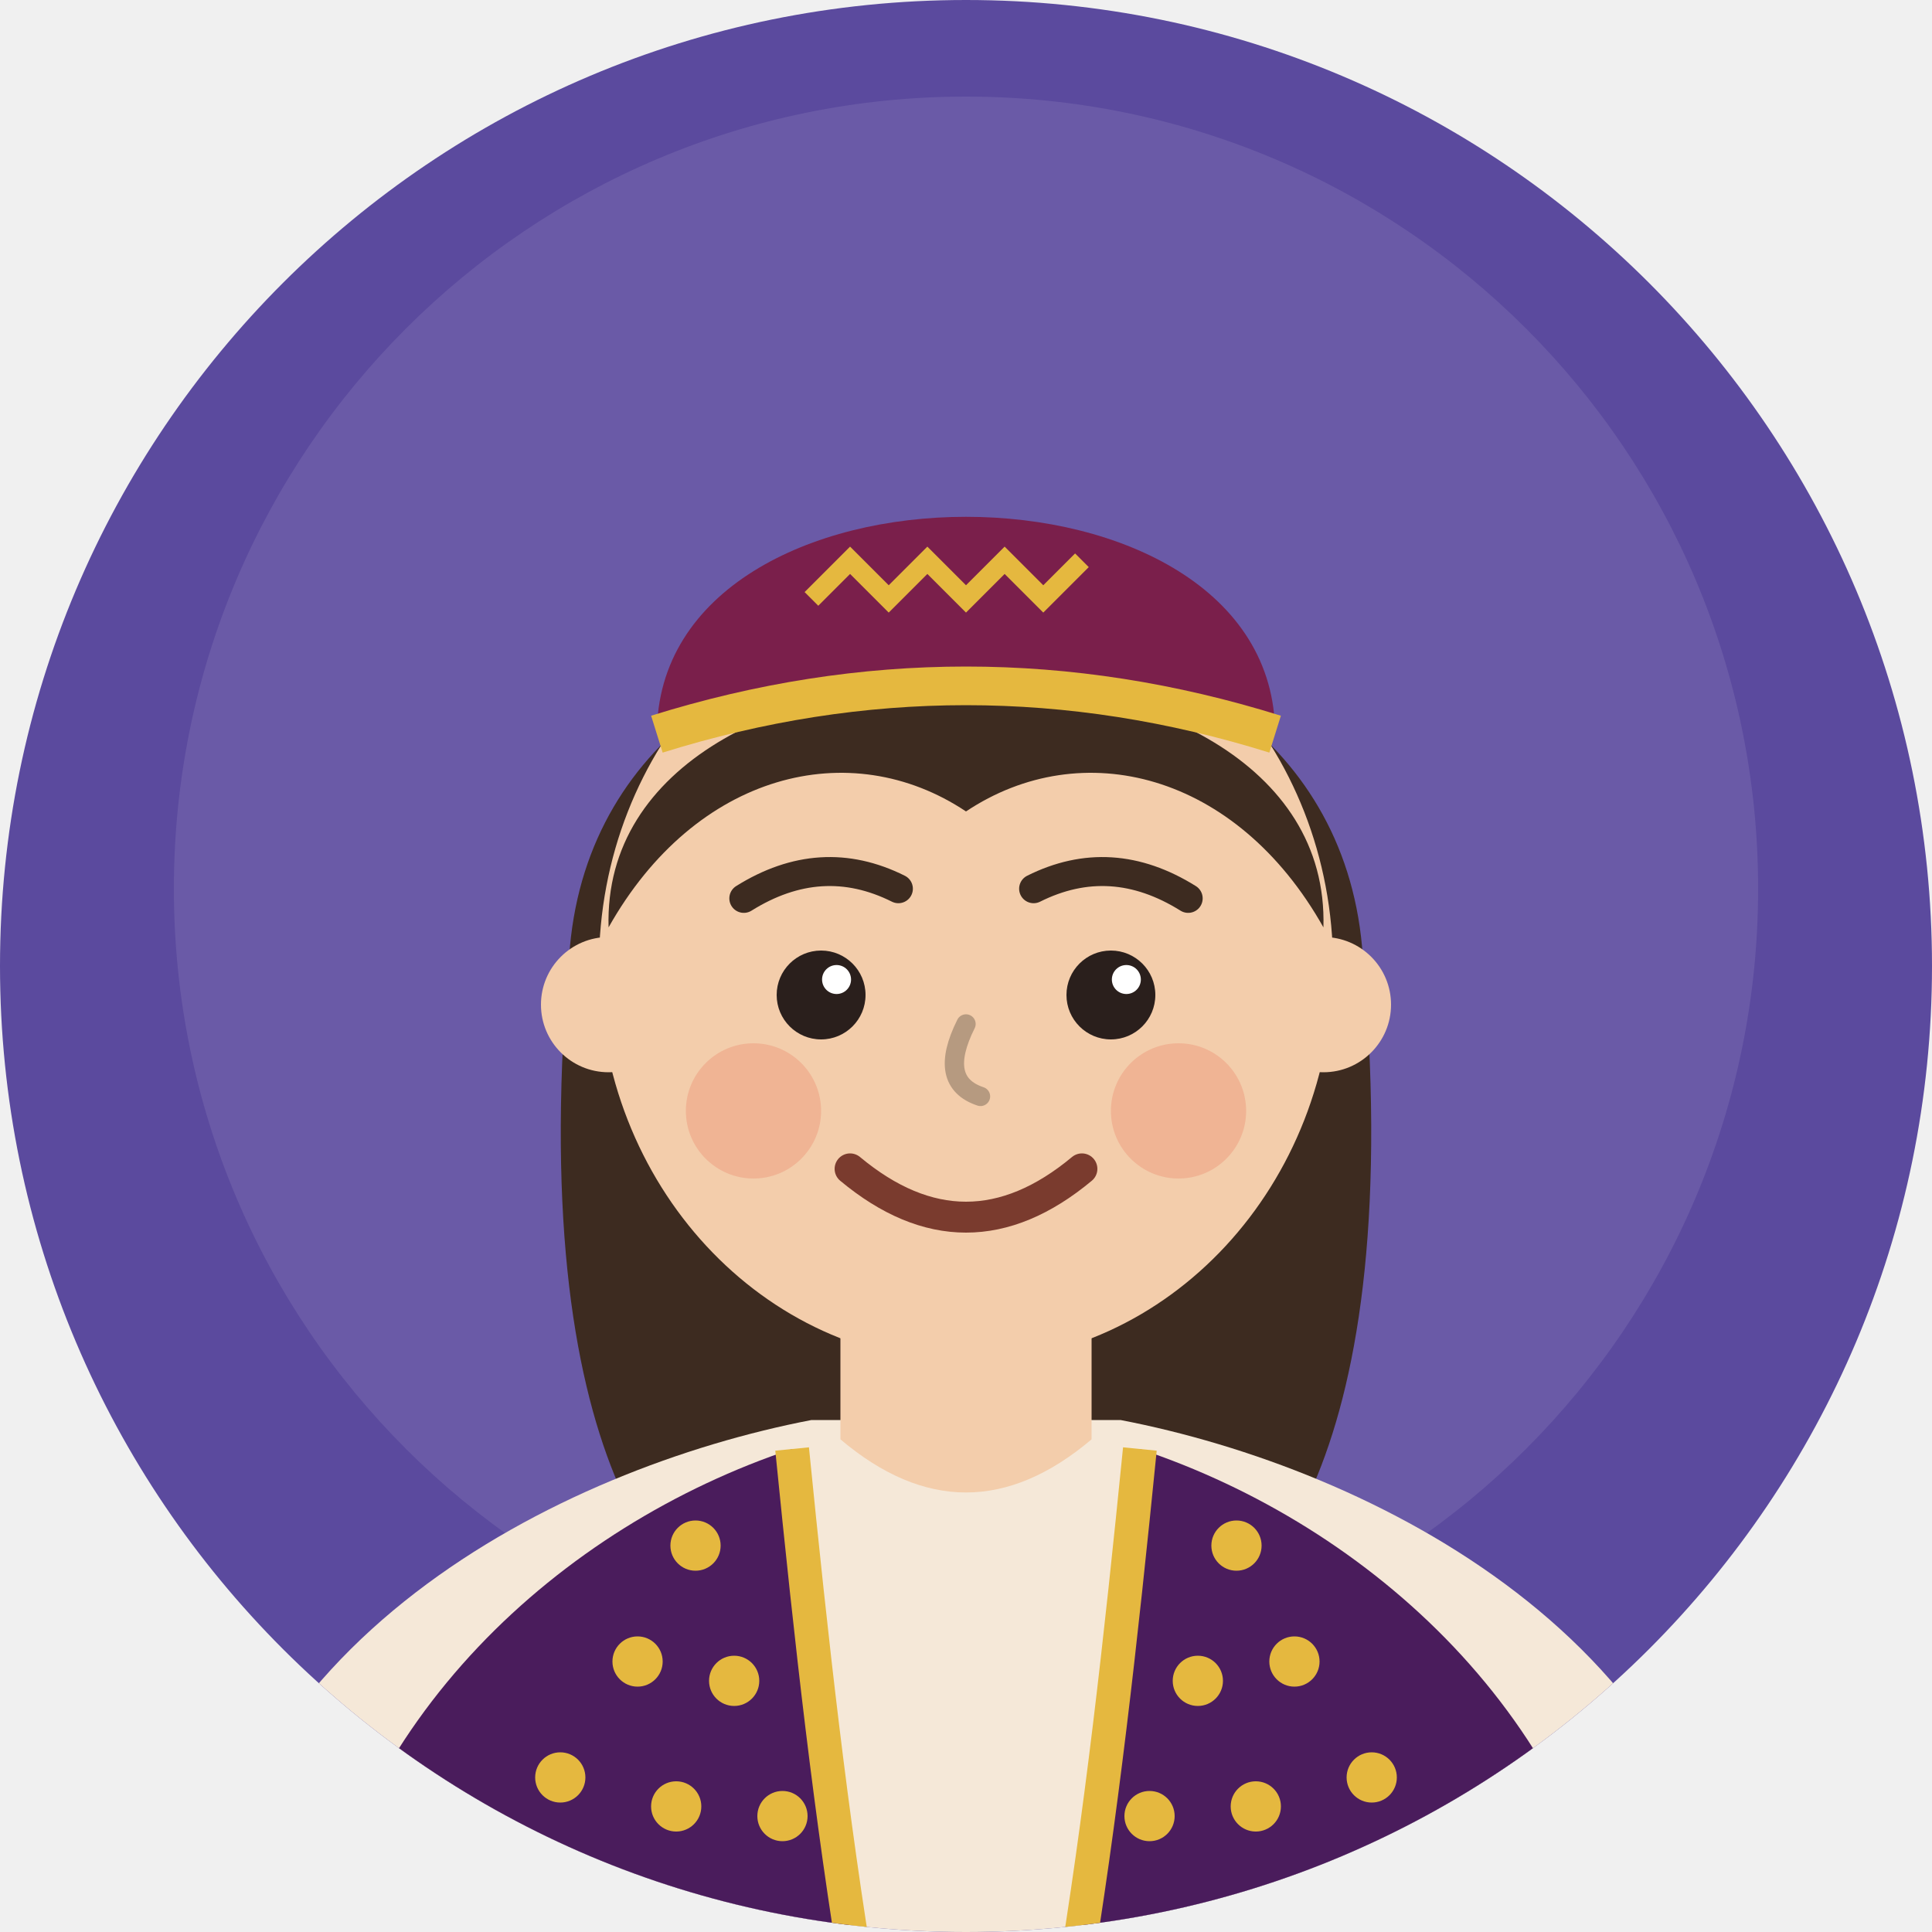
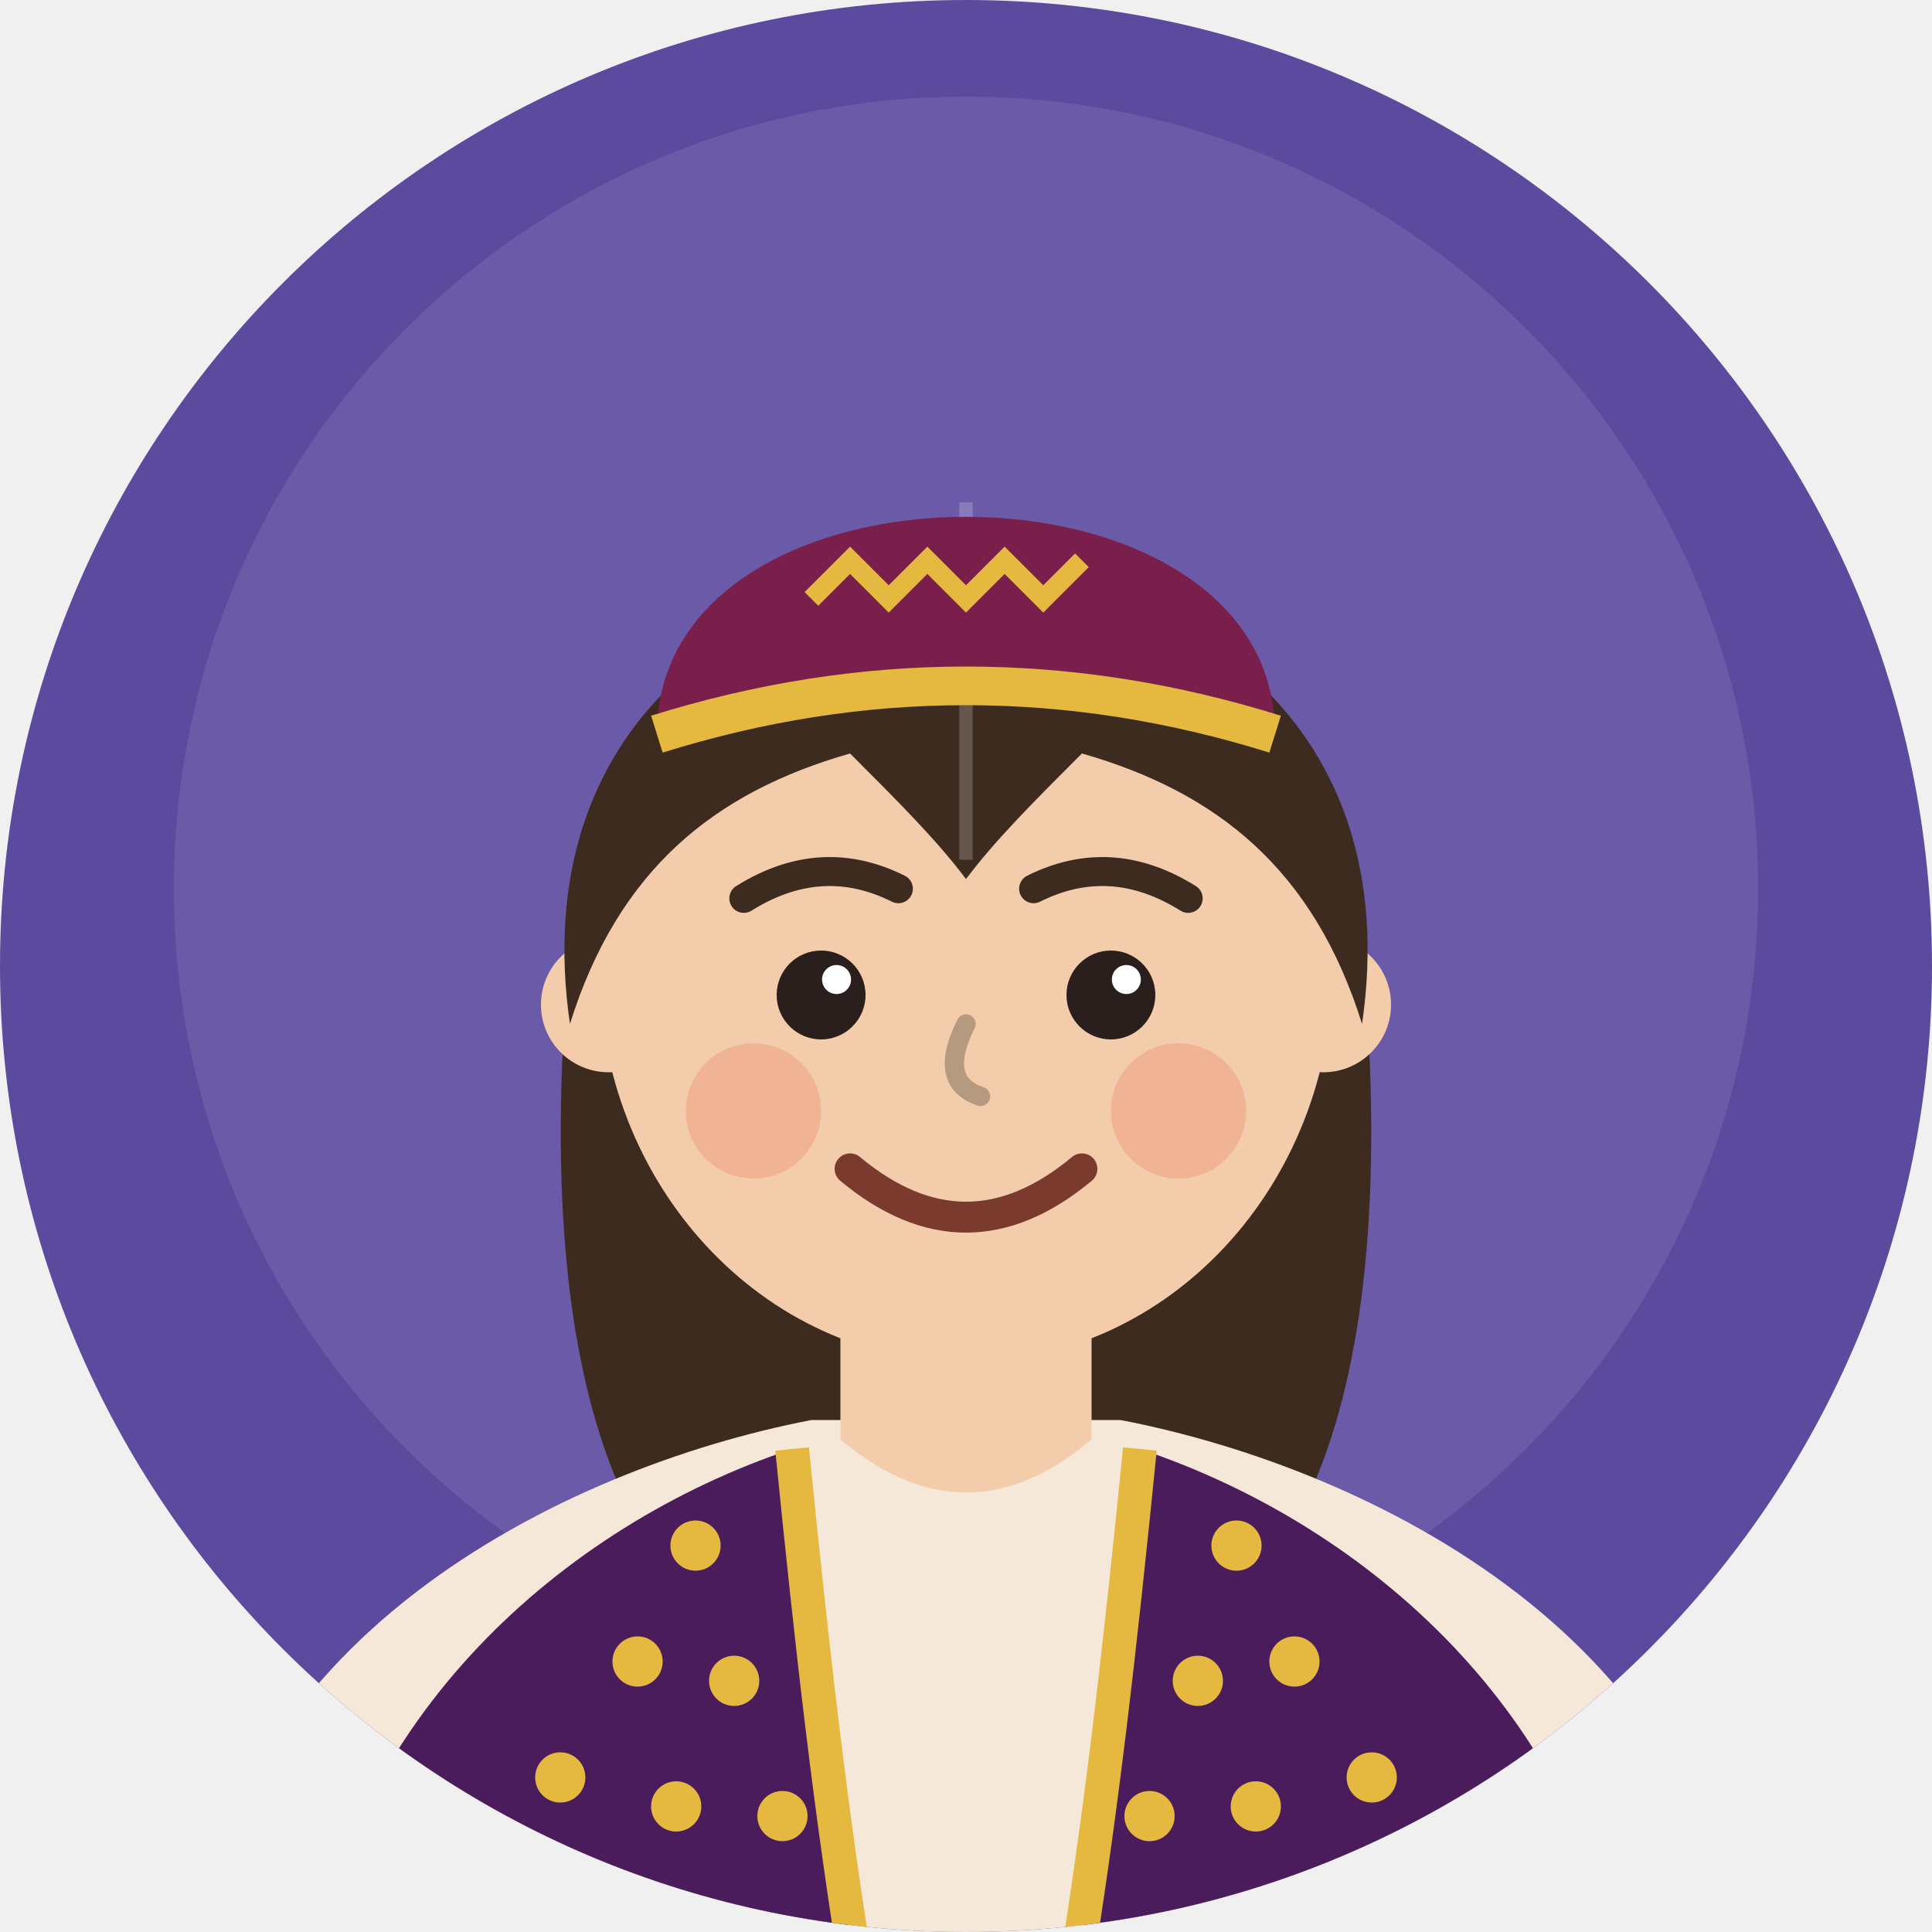
<svg xmlns="http://www.w3.org/2000/svg" viewBox="0 0 200 200">
  <defs>
    <clipPath id="c">
      <circle cx="100" cy="100" r="100" />
    </clipPath>
  </defs>
  <g clip-path="url(#c)">
    <rect width="200" height="200" fill="#5B4A9E" />
    <circle cx="100" cy="92" r="82" fill="#FFFFFF" opacity="0.09" />
    <path d="M59 98C54 152 70 166 78 170H122C130 166 146 152 141 98C137 54 63 54 59 98Z" fill="#3D2B20" />
    <path d="M20 206C22 170 58 152 84 147H116C142 152 178 170 180 206Z" fill="#F5E8D8" />
    <g>
      <path d="M32 206C36 178 58 158 82 150C84 170 86 188 89 206Z" fill="#4A1C5C" />
      <path d="M82 150C84 170 86 188 89 206" fill="none" stroke="#E5B83F" stroke-width="3.5" />
      <circle cx="72" cy="160" r="2.6" fill="#E5B83F" />
      <circle cx="66" cy="172" r="2.6" fill="#E5B83F" />
      <circle cx="76" cy="174" r="2.6" fill="#E5B83F" />
      <circle cx="58" cy="184" r="2.6" fill="#E5B83F" />
      <circle cx="70" cy="187" r="2.6" fill="#E5B83F" />
      <circle cx="81" cy="188" r="2.6" fill="#E5B83F" />
      <circle cx="52" cy="197" r="2.6" fill="#E5B83F" />
      <circle cx="64" cy="199" r="2.6" fill="#E5B83F" />
      <circle cx="76" cy="200" r="2.6" fill="#E5B83F" />
    </g>
    <g transform="translate(200 0) scale(-1 1)">
      <path d="M32 206C36 178 58 158 82 150C84 170 86 188 89 206Z" fill="#4A1C5C" />
      <path d="M82 150C84 170 86 188 89 206" fill="none" stroke="#E5B83F" stroke-width="3.5" />
      <circle cx="72" cy="160" r="2.6" fill="#E5B83F" />
      <circle cx="66" cy="172" r="2.6" fill="#E5B83F" />
      <circle cx="76" cy="174" r="2.6" fill="#E5B83F" />
      <circle cx="58" cy="184" r="2.6" fill="#E5B83F" />
      <circle cx="70" cy="187" r="2.6" fill="#E5B83F" />
      <circle cx="81" cy="188" r="2.6" fill="#E5B83F" />
      <circle cx="52" cy="197" r="2.6" fill="#E5B83F" />
      <circle cx="64" cy="199" r="2.6" fill="#E5B83F" />
      <circle cx="76" cy="200" r="2.6" fill="#E5B83F" />
    </g>
    <path d="M87 124V149Q100 160 113 149V124Z" fill="#F3CDAB" />
    <path d="M87 132Q100 144 113 132V124H87Z" fill="#000000" opacity="0.10" />
    <circle cx="63" cy="104" r="7" fill="#F3CDAB" />
    <circle cx="137" cy="104" r="7" fill="#F3CDAB" />
    <ellipse cx="100" cy="100" rx="38" ry="41" fill="#F3CDAB" />
    <circle cx="78" cy="115" r="7" fill="#E8735A" opacity="0.28" />
    <circle cx="122" cy="115" r="7" fill="#E8735A" opacity="0.28" />
    <circle cx="85" cy="103" r="4.6" fill="#2A1F1C" />
    <circle cx="115" cy="103" r="4.6" fill="#2A1F1C" />
    <circle cx="86.6" cy="101.4" r="1.5" fill="#FFFFFF" />
    <circle cx="116.6" cy="101.4" r="1.5" fill="#FFFFFF" />
    <path d="M77 93Q85 88 93 92M107 92Q115 88 123 93" fill="none" stroke="#3D2B20" stroke-width="3" stroke-linecap="round" />
    <path d="M100 106q-3 6 1.5 7.5" fill="none" stroke="#000000" stroke-opacity="0.25" stroke-width="2" stroke-linecap="round" />
    <path d="M88 121Q100 131 112 121" fill="none" stroke="#7A3B2E" stroke-width="3.2" stroke-linecap="round" />
-     <path d="M63 96C62 62 138 62 137 96C128 80 112 76 100 84C88 76 72 80 63 96Z" fill="#3D2B20" />
+     <path d="M59 106C50 44 150 44 141 106C136 90 126 82 112 78C107 83 103 87 100 91C97 87 93 83 88 78C74 82 64 90 59 106Z" fill="#3D2B20" />
+     <path d="M100 52V89" stroke="#FFFFFF" stroke-opacity="0.2" stroke-width="1.4" />
    <path d="M68 76C68 46 132 46 132 76Q100 66 68 76Z" fill="#7A1F4B" />
    <path d="M68 76Q100 66 132 76" fill="none" stroke="#E5B83F" stroke-width="4" />
    <path d="M84 62l4-4 4 4 4-4 4 4 4-4 4 4 4-4" fill="none" stroke="#E5B83F" stroke-width="2" />
  </g>
</svg>
